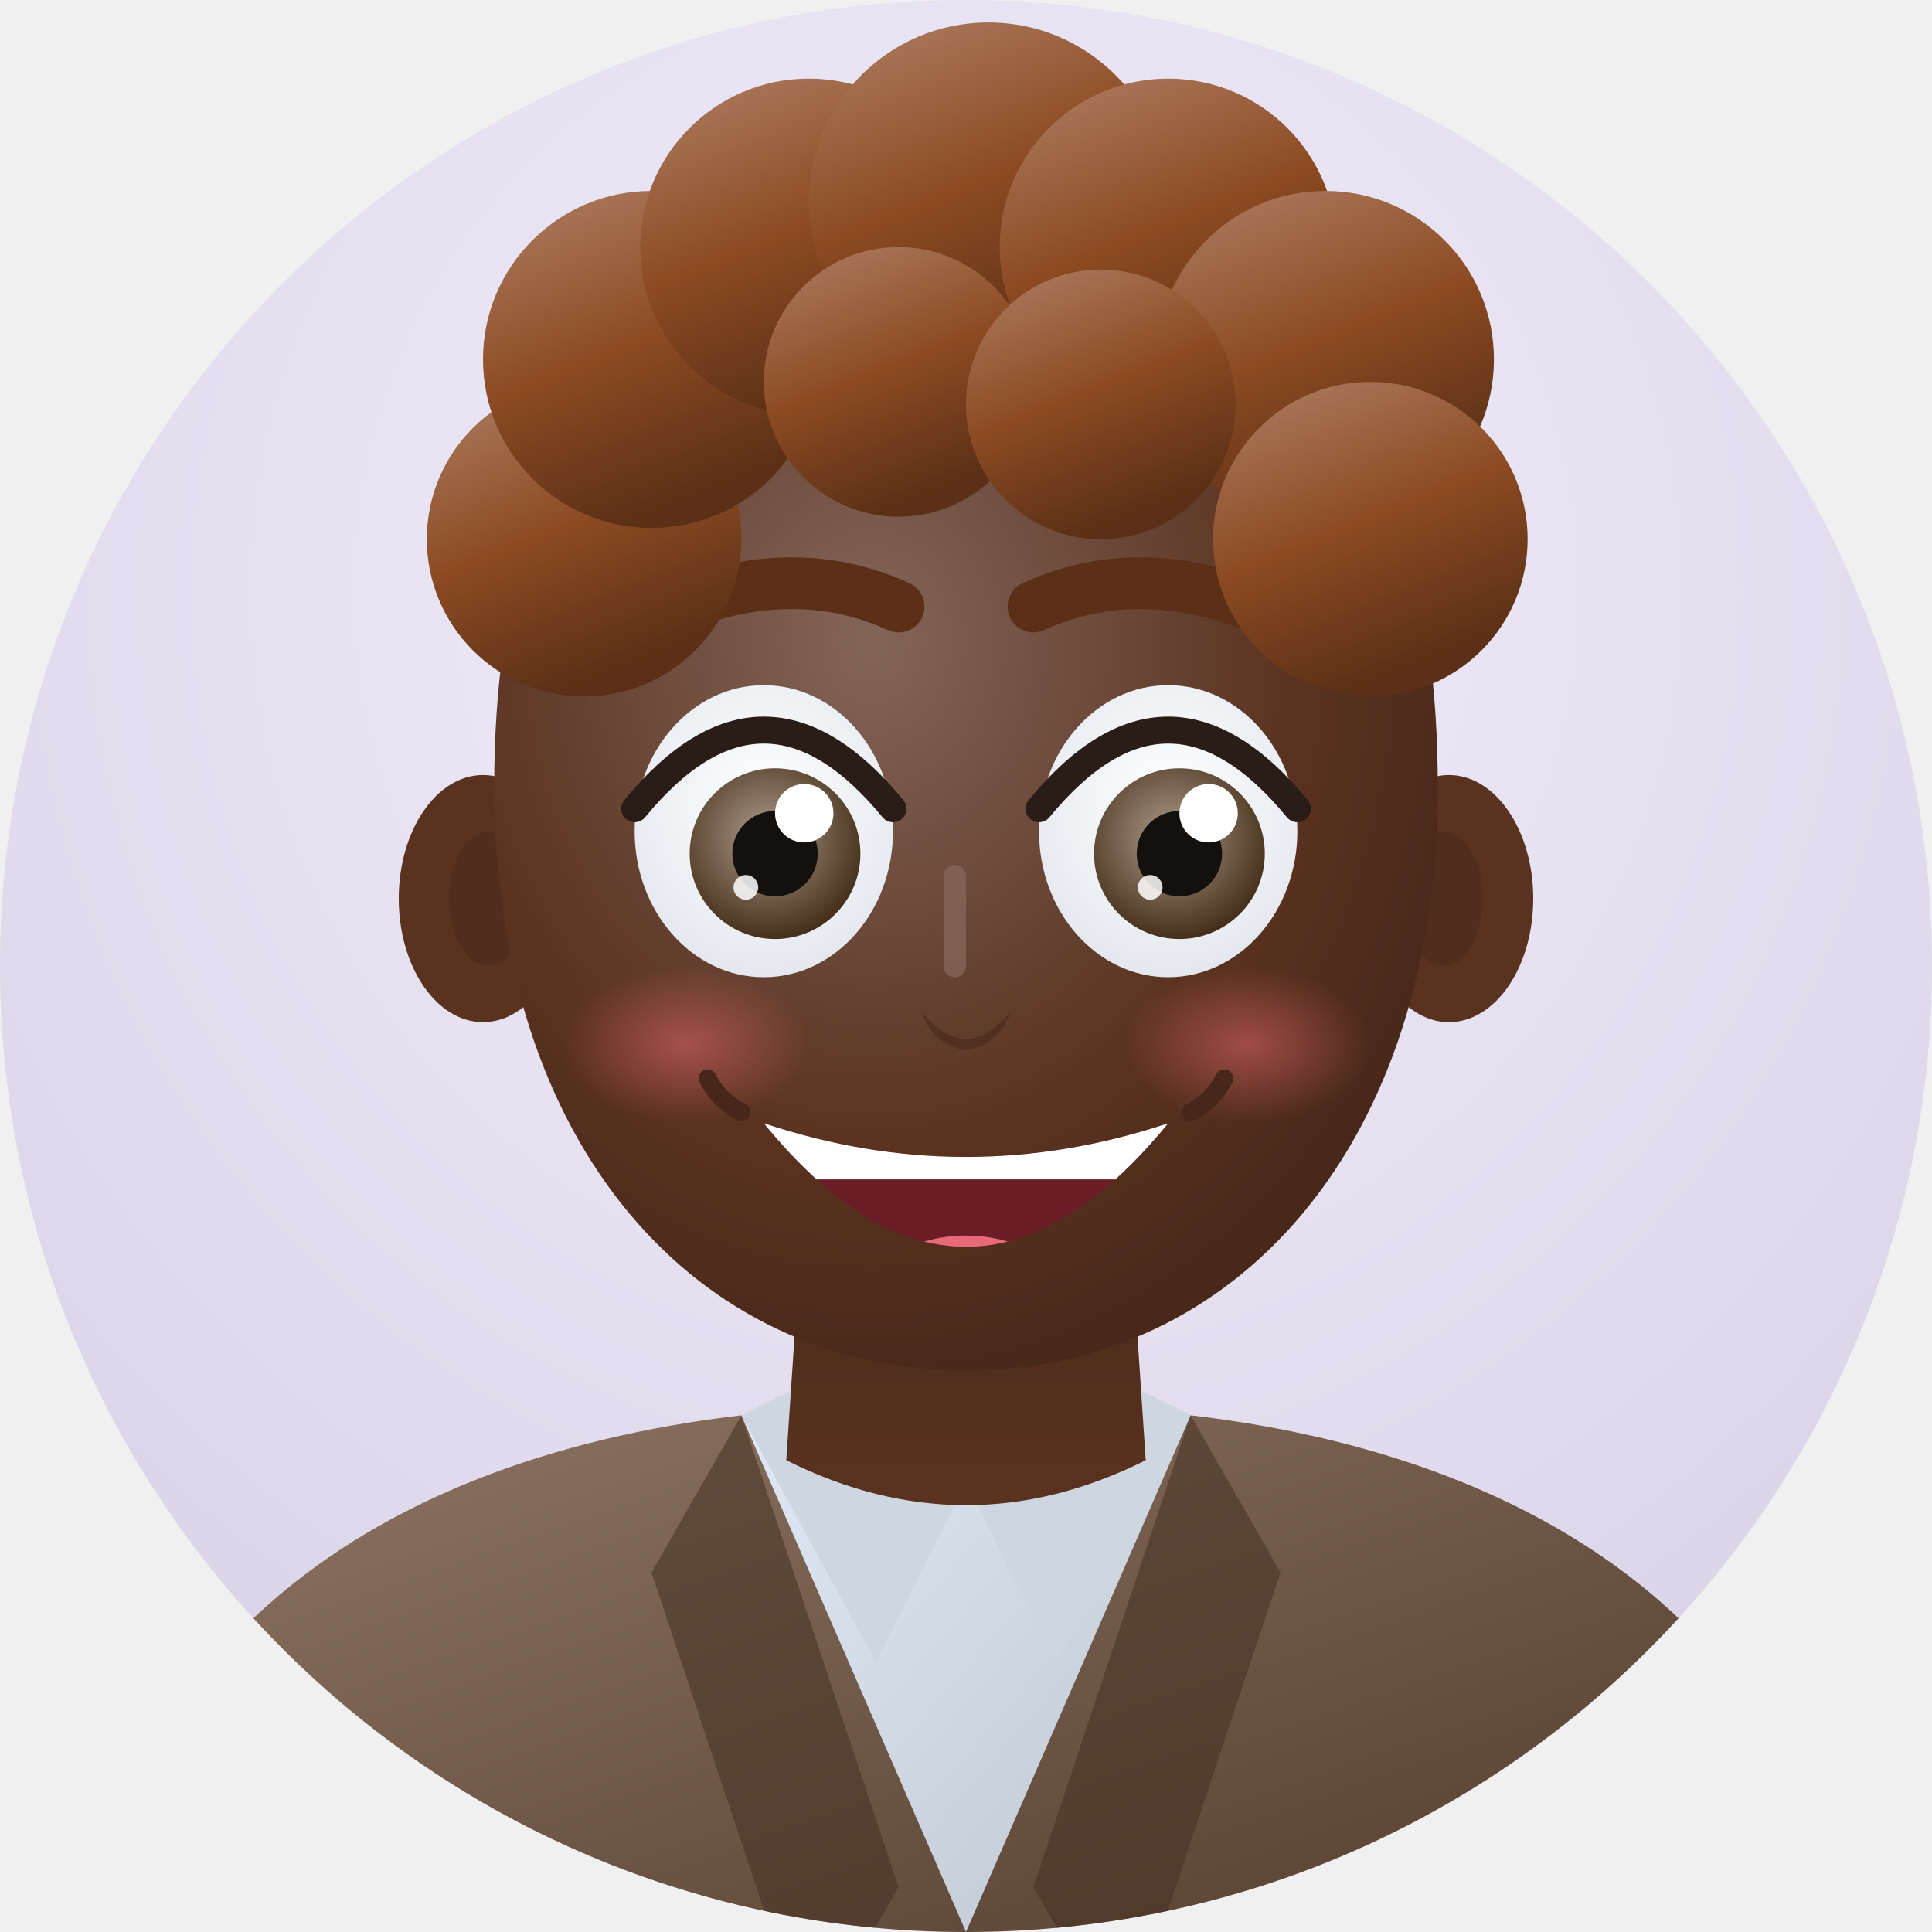
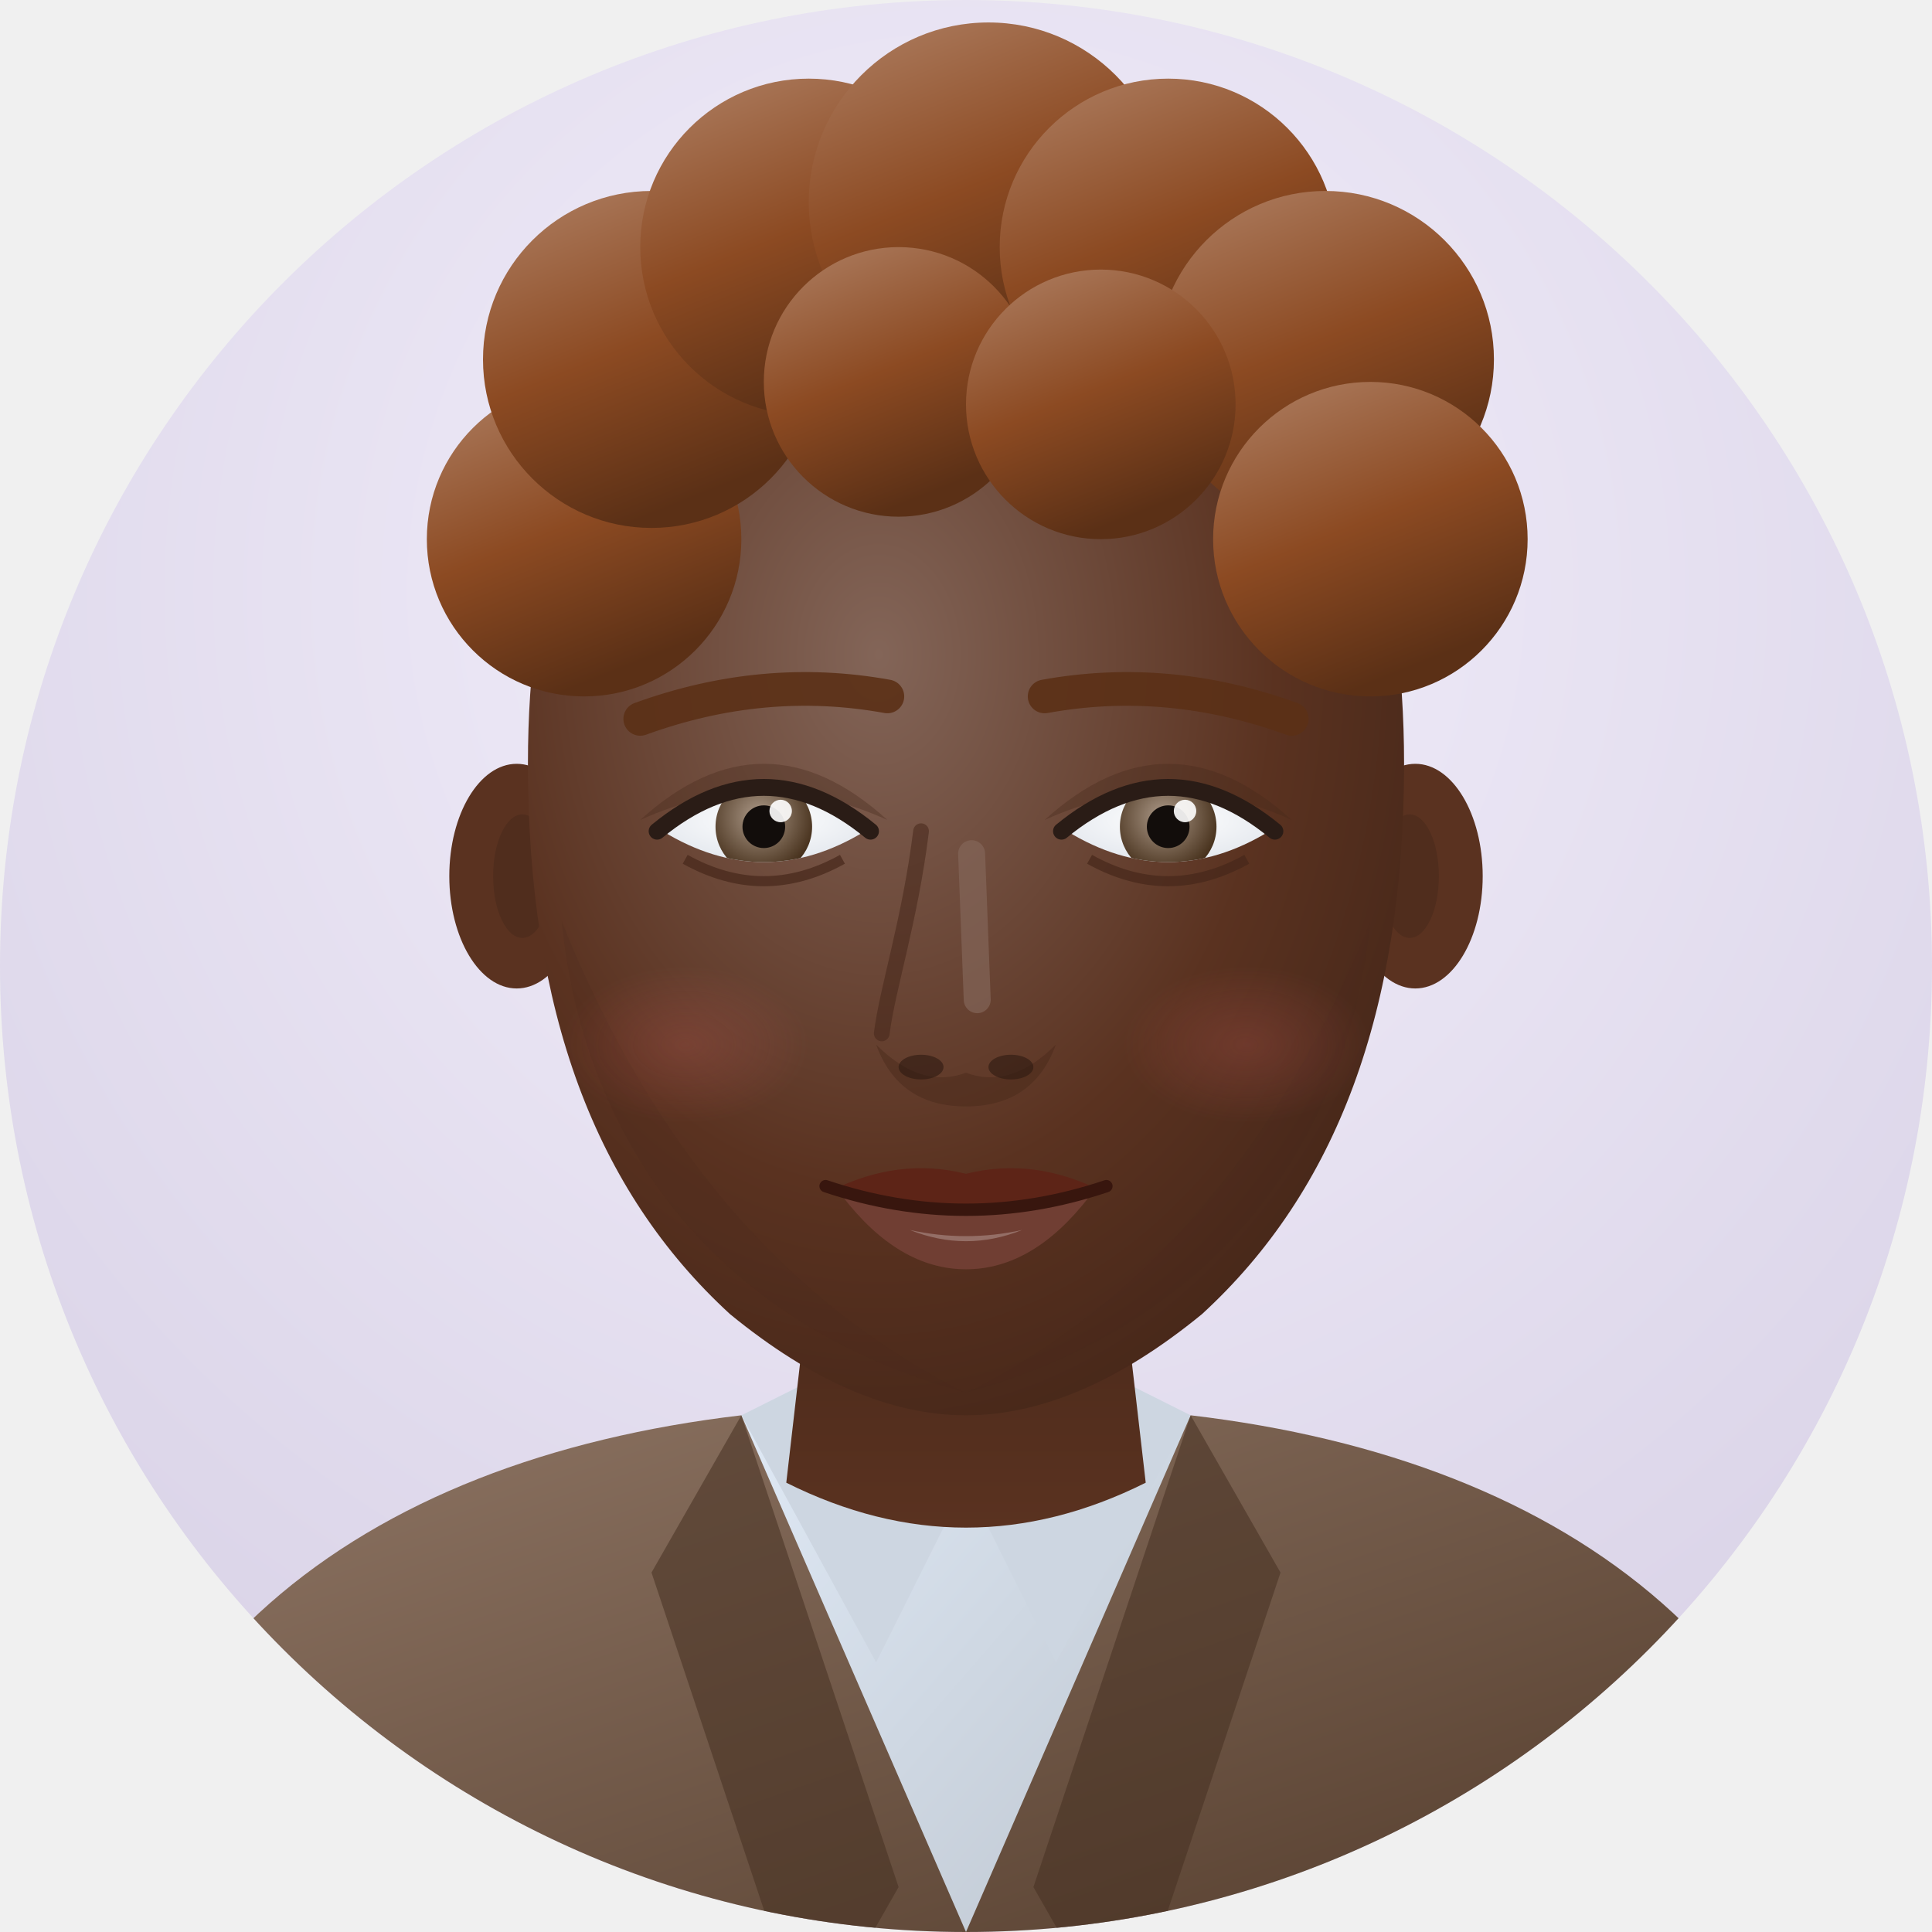
<svg xmlns="http://www.w3.org/2000/svg" viewBox="14 18 172 172" width="200" height="200">
  <defs>
    <radialGradient id="a16bg" cx="50%" cy="35%" r="75%">
      <stop offset="0" stop-color="#f3effb" />
      <stop offset="1" stop-color="#d4cde3" />
    </radialGradient>
    <radialGradient id="a16skin" cx="40%" cy="35%" r="70%">
      <stop offset="0" stop-color="#836558" />
      <stop offset=".65" stop-color="#5a3220" />
      <stop offset="1" stop-color="#462719" />
    </radialGradient>
    <linearGradient id="a16neck" x1="0" y1="0" x2="0" y2="1">
      <stop offset="0" stop-color="#462719" />
      <stop offset="1" stop-color="#5a3220" />
    </linearGradient>
    <linearGradient id="a16hair" x1="0" y1="0" x2=".4" y2="1">
      <stop offset="0" stop-color="#af8064" />
      <stop offset=".55" stop-color="#8c4a22" />
      <stop offset="1" stop-color="#5b3016" />
    </linearGradient>
    <linearGradient id="a16jacket" x1="0" y1="0" x2="1" y2="1">
      <stop offset="0" stop-color="#907766" />
      <stop offset="1" stop-color="#4b3424" />
    </linearGradient>
    <linearGradient id="a16shirt" x1="0" y1="0" x2="1" y2="1">
      <stop offset="0" stop-color="#dfe9f5" />
      <stop offset="1" stop-color="#bec6d0" />
    </linearGradient>
    <radialGradient id="a16iris" cx="45%" cy="40%" r="60%">
      <stop offset="0" stop-color="#ae9b8a" />
      <stop offset="1" stop-color="#46301b" />
    </radialGradient>
    <radialGradient id="a16blush" cx="50%" cy="50%" r="50%">
-       <stop offset="0" stop-color="#ff6f7d" stop-opacity=".45" />
+       <stop offset="0" stop-color="#e86a6a" stop-opacity=".18" />
      <stop offset="1" stop-color="#ff6f7d" stop-opacity="0" />
    </radialGradient>
    <radialGradient id="a16eyew" cx="50%" cy="40%" r="60%">
      <stop offset="0" stop-color="#ffffff" />
      <stop offset="1" stop-color="#e4e8ee" />
    </radialGradient>
    <clipPath id="a16c">
      <circle cx="100" cy="104" r="86" />
    </clipPath>
    <clipPath id="a16m">
      <path d="M82 118 Q100 140 118 118 Q100 124 82 118Z" />
    </clipPath>
  </defs>
  <g clip-path="url(#a16c)">
    <rect width="200" height="200" fill="url(#a16bg)" />
    <path fill="url(#a16jacket)" d="M20 200 C22 166 46 148 80 144 L120 144 C154 148 178 166 180 200Z" />
    <path fill="url(#a16shirt)" d="M80 144 L100 190 L120 144Z" />
    <path fill="#cdd6e1" d="M80 144 L92 166 L100 150 L108 166 L120 144 L112 140 L100 152 L88 140Z" />
    <path fill="#463021" d="M80 144 L94 186 L86 200 L72 158Z" opacity=".55" />
    <path fill="#463021" d="M120 144 L106 186 L114 200 L128 158Z" opacity=".55" />
-     <path fill="url(#a16neck)" d="M86 118 L114 118 L116 148 Q100 156 84 148Z" />
-     <ellipse cx="57" cy="98" rx="7.5" ry="11" fill="#5a3220" />
-     <ellipse cx="143" cy="98" rx="7.5" ry="11" fill="#5a3220" />
-     <ellipse cx="57.5" cy="98" rx="3.5" ry="6" fill="#462719" opacity=".5" />
-     <ellipse cx="142.5" cy="98" rx="3.5" ry="6" fill="#462719" opacity=".5" />
-     <path fill="url(#a16skin)" d="M58 88 C58 52 76 40 100 40 C124 40 142 52 142 88 C142 120 124 140 100 140 C76 140 58 120 58 88Z" />
+     <path fill="url(#a16neck)" d="M87 124 L113 124 L116 150 Q100 158 84 150Z" />
+     <ellipse cx="60" cy="96" rx="6" ry="10" fill="#5a3220" />
+     <ellipse cx="140" cy="96" rx="6" ry="10" fill="#5a3220" />
+     <ellipse cx="60.5" cy="96" rx="2.6" ry="5.5" fill="#462719" opacity=".5" />
+     <ellipse cx="139.5" cy="96" rx="2.6" ry="5.5" fill="#462719" opacity=".5" />
+     <path fill="url(#a16skin)" d="M61 86 C61 52 78 40 100 40 C122 40 139 52 139 86 C139 108 133 124 121 135 Q110 144 100 144 Q90 144 79 135 C67 124 61 108 61 86Z" />
+     <path fill="#462719" opacity=".18" d="M64 100 C66 120 78 136 100 142 C84 134 72 120 64 100Z M136 100 C134 120 122 136 100 142 C116 134 128 120 136 100Z" />
    <ellipse cx="75" cy="111" rx="11" ry="7" fill="url(#a16blush)" />
    <ellipse cx="125" cy="111" rx="11" ry="7" fill="url(#a16blush)" />
-     <ellipse cx="82" cy="92" rx="11.5" ry="13" fill="url(#a16eyew)" />
-     <circle cx="83" cy="94" r="7.6" fill="url(#a16iris)" />
-     <circle cx="83" cy="94" r="3.8" fill="#14100e" />
-     <circle cx="85.6" cy="90.4" r="2.6" fill="#ffffff" />
-     <circle cx="80.4" cy="97" r="1.1" fill="#ffffff" opacity=".85" />
-     <path fill="none" stroke="#2a1c16" stroke-width="2.4" stroke-linecap="round" d="M70.5 90 Q82 76 93.5 90" />
-     <ellipse cx="118" cy="92" rx="11.5" ry="13" fill="url(#a16eyew)" />
-     <circle cx="119" cy="94" r="7.6" fill="url(#a16iris)" />
-     <circle cx="119" cy="94" r="3.8" fill="#14100e" />
-     <circle cx="121.6" cy="90.4" r="2.6" fill="#ffffff" />
-     <circle cx="116.4" cy="97" r="1.1" fill="#ffffff" opacity=".85" />
-     <path fill="none" stroke="#2a1c16" stroke-width="2.4" stroke-linecap="round" d="M106.5 90 Q118 76 129.5 90" />
-     <path fill="none" stroke="#5b3016" stroke-width="4.6" stroke-linecap="round" d="M70 74 Q83 67 94 72" />
-     <path fill="none" stroke="#5b3016" stroke-width="4.6" stroke-linecap="round" d="M106 72 Q117 67 130 74" />
-     <path fill="#462719" opacity=".55" d="M96 108 Q100 113 104 108 Q103 111 100 111.5 Q97 111 96 108Z" />
-     <path fill="none" stroke="#836558" stroke-width="2" stroke-linecap="round" opacity=".8" d="M99 96 L99 104" />
-     <path fill="#6b1d27" d="M82 118 Q100 140 118 118 Q100 124 82 118Z" />
-     <g clip-path="url(#a16m)">
-       <rect x="80" y="116" width="40" height="7" fill="#ffffff" />
-       <ellipse cx="100" cy="134" rx="9" ry="6" fill="#e86a78" />
+     <path fill="#462719" opacity=".35" d="M71 91 Q82 81 93 91 Q82 86 71 91Z" />
+     <path fill="url(#a16eyew)" d="M73 92 Q82 85 91 92 Q82 97.5 73 92Z" />
+     <clipPath id="a16e82">
+       <path d="M73 92 Q82 85 91 92 Q82 97.5 73 92Z" />
+     </clipPath>
+     <g clip-path="url(#a16e82)">
+       <circle cx="82" cy="91.6" r="4.3" fill="url(#a16iris)" />
+       <circle cx="82" cy="91.6" r="1.9" fill="#120d0b" />
+       <circle cx="83.5" cy="90.2" r="1" fill="#ffffff" opacity=".9" />
    </g>
-     <path fill="none" stroke="#462719" stroke-width="1.6" stroke-linecap="round" d="M80 117 Q78 116 77 114 M120 117 Q122 116 123 114" />
+     <path fill="none" stroke="#2a1c16" stroke-width="1.5" stroke-linecap="round" d="M72.5 92 Q82 84.2 91.5 92" />
+     <path fill="none" stroke="#462719" stroke-width=".9" opacity=".7" d="M75 94.5 Q82 98.4 89 94.5" />
+     <path fill="#462719" opacity=".35" d="M107 91 Q118 81 129 91 Q118 86 107 91Z" />
+     <path fill="url(#a16eyew)" d="M109 92 Q118 85 127 92 Q118 97.5 109 92Z" />
+     <clipPath id="a16e118">
+       <path d="M109 92 Q118 85 127 92 Q118 97.5 109 92Z" />
+     </clipPath>
+     <g clip-path="url(#a16e118)">
+       <circle cx="118" cy="91.6" r="4.3" fill="url(#a16iris)" />
+       <circle cx="118" cy="91.6" r="1.9" fill="#120d0b" />
+       <circle cx="119.5" cy="90.2" r="1" fill="#ffffff" opacity=".9" />
+     </g>
+     <path fill="none" stroke="#2a1c16" stroke-width="1.5" stroke-linecap="round" d="M108.5 92 Q118 84.2 127.5 92" />
+     <path fill="none" stroke="#462719" stroke-width=".9" opacity=".7" d="M111 94.5 Q118 98.4 125 94.5" />
+     <path fill="none" stroke="#5b3016" stroke-width="3" stroke-linecap="round" opacity=".9" d="M71 82 Q82 78 93 80" />
+     <path fill="none" stroke="#5b3016" stroke-width="3" stroke-linecap="round" opacity=".9" d="M107 80 Q118 78 129 82" />
+     <path fill="none" stroke="#462719" stroke-width="1.4" stroke-linecap="round" opacity=".55" d="M96 92 C95 100 93 106 92.5 110" />
+     <path fill="none" stroke="#836558" stroke-width="2.4" stroke-linecap="round" opacity=".7" d="M100.5 94 L101 107" />
+     <path fill="#462719" opacity=".45" d="M92 111 Q96 115 100 113.5 Q104 115 108 111 Q106 116.5 100 116.5 Q94 116.5 92 111Z" />
+     <ellipse cx="96" cy="113" rx="2" ry="1.1" fill="#2d1910" opacity=".6" />
+     <ellipse cx="104" cy="113" rx="2" ry="1.1" fill="#2d1910" opacity=".6" />
+     <path fill="#5d2417" d="M88 124 Q94 121 100 122.5 Q106 121 112 124 Q106 125.5 100 125.5 Q94 125.5 88 124Z" />
+     <path fill="#703e33" d="M89 124.5 Q100 126.5 111 124.5 Q106 131 100 131 Q94 131 89 124.5Z" />
+     <path fill="#ffffff" opacity=".25" d="M95 127.5 Q100 129.5 105 127.5 Q100 128.6 95 127.5Z" />
+     <path fill="none" stroke="#38160e" stroke-width="1.1" stroke-linecap="round" d="M87.5 123.6 Q100 127.8 112.5 123.6" />
    <circle cx="66" cy="66" r="14" fill="url(#a16hair)" />
    <circle cx="72" cy="50" r="15" fill="url(#a16hair)" />
    <circle cx="86" cy="40" r="15" fill="url(#a16hair)" />
    <circle cx="102" cy="36" r="16" fill="url(#a16hair)" />
    <circle cx="118" cy="40" r="15" fill="url(#a16hair)" />
    <circle cx="132" cy="50" r="15" fill="url(#a16hair)" />
    <circle cx="136" cy="66" r="14" fill="url(#a16hair)" />
    <circle cx="94" cy="52" r="12" fill="url(#a16hair)" />
    <circle cx="112" cy="54" r="12" fill="url(#a16hair)" />
  </g>
</svg>
